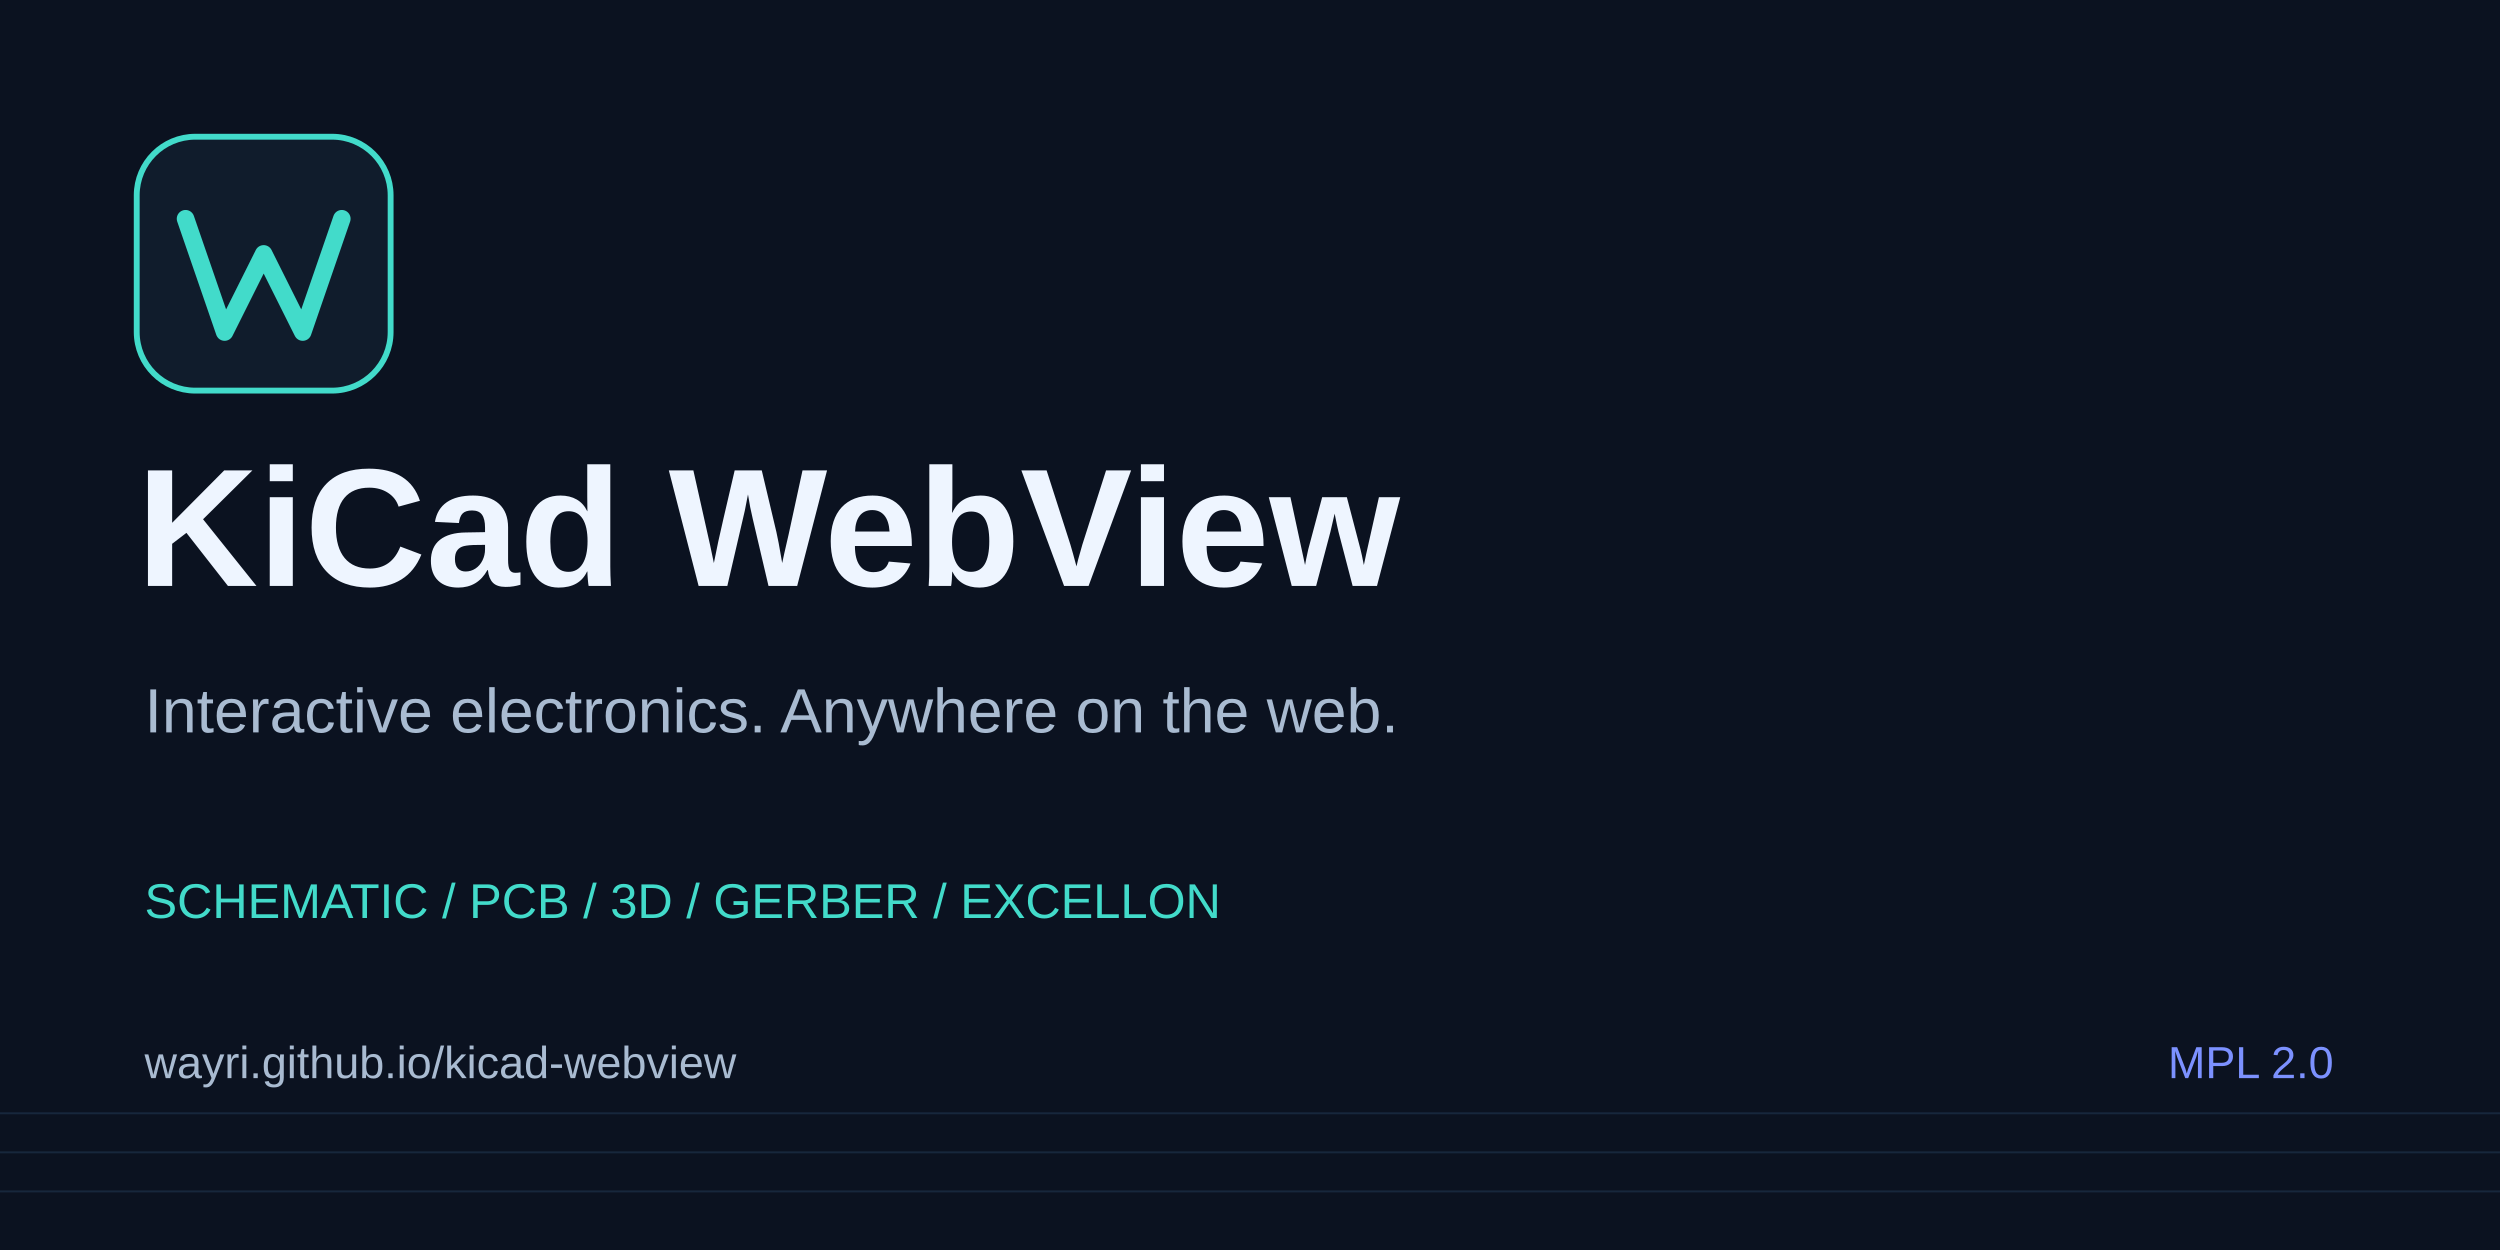
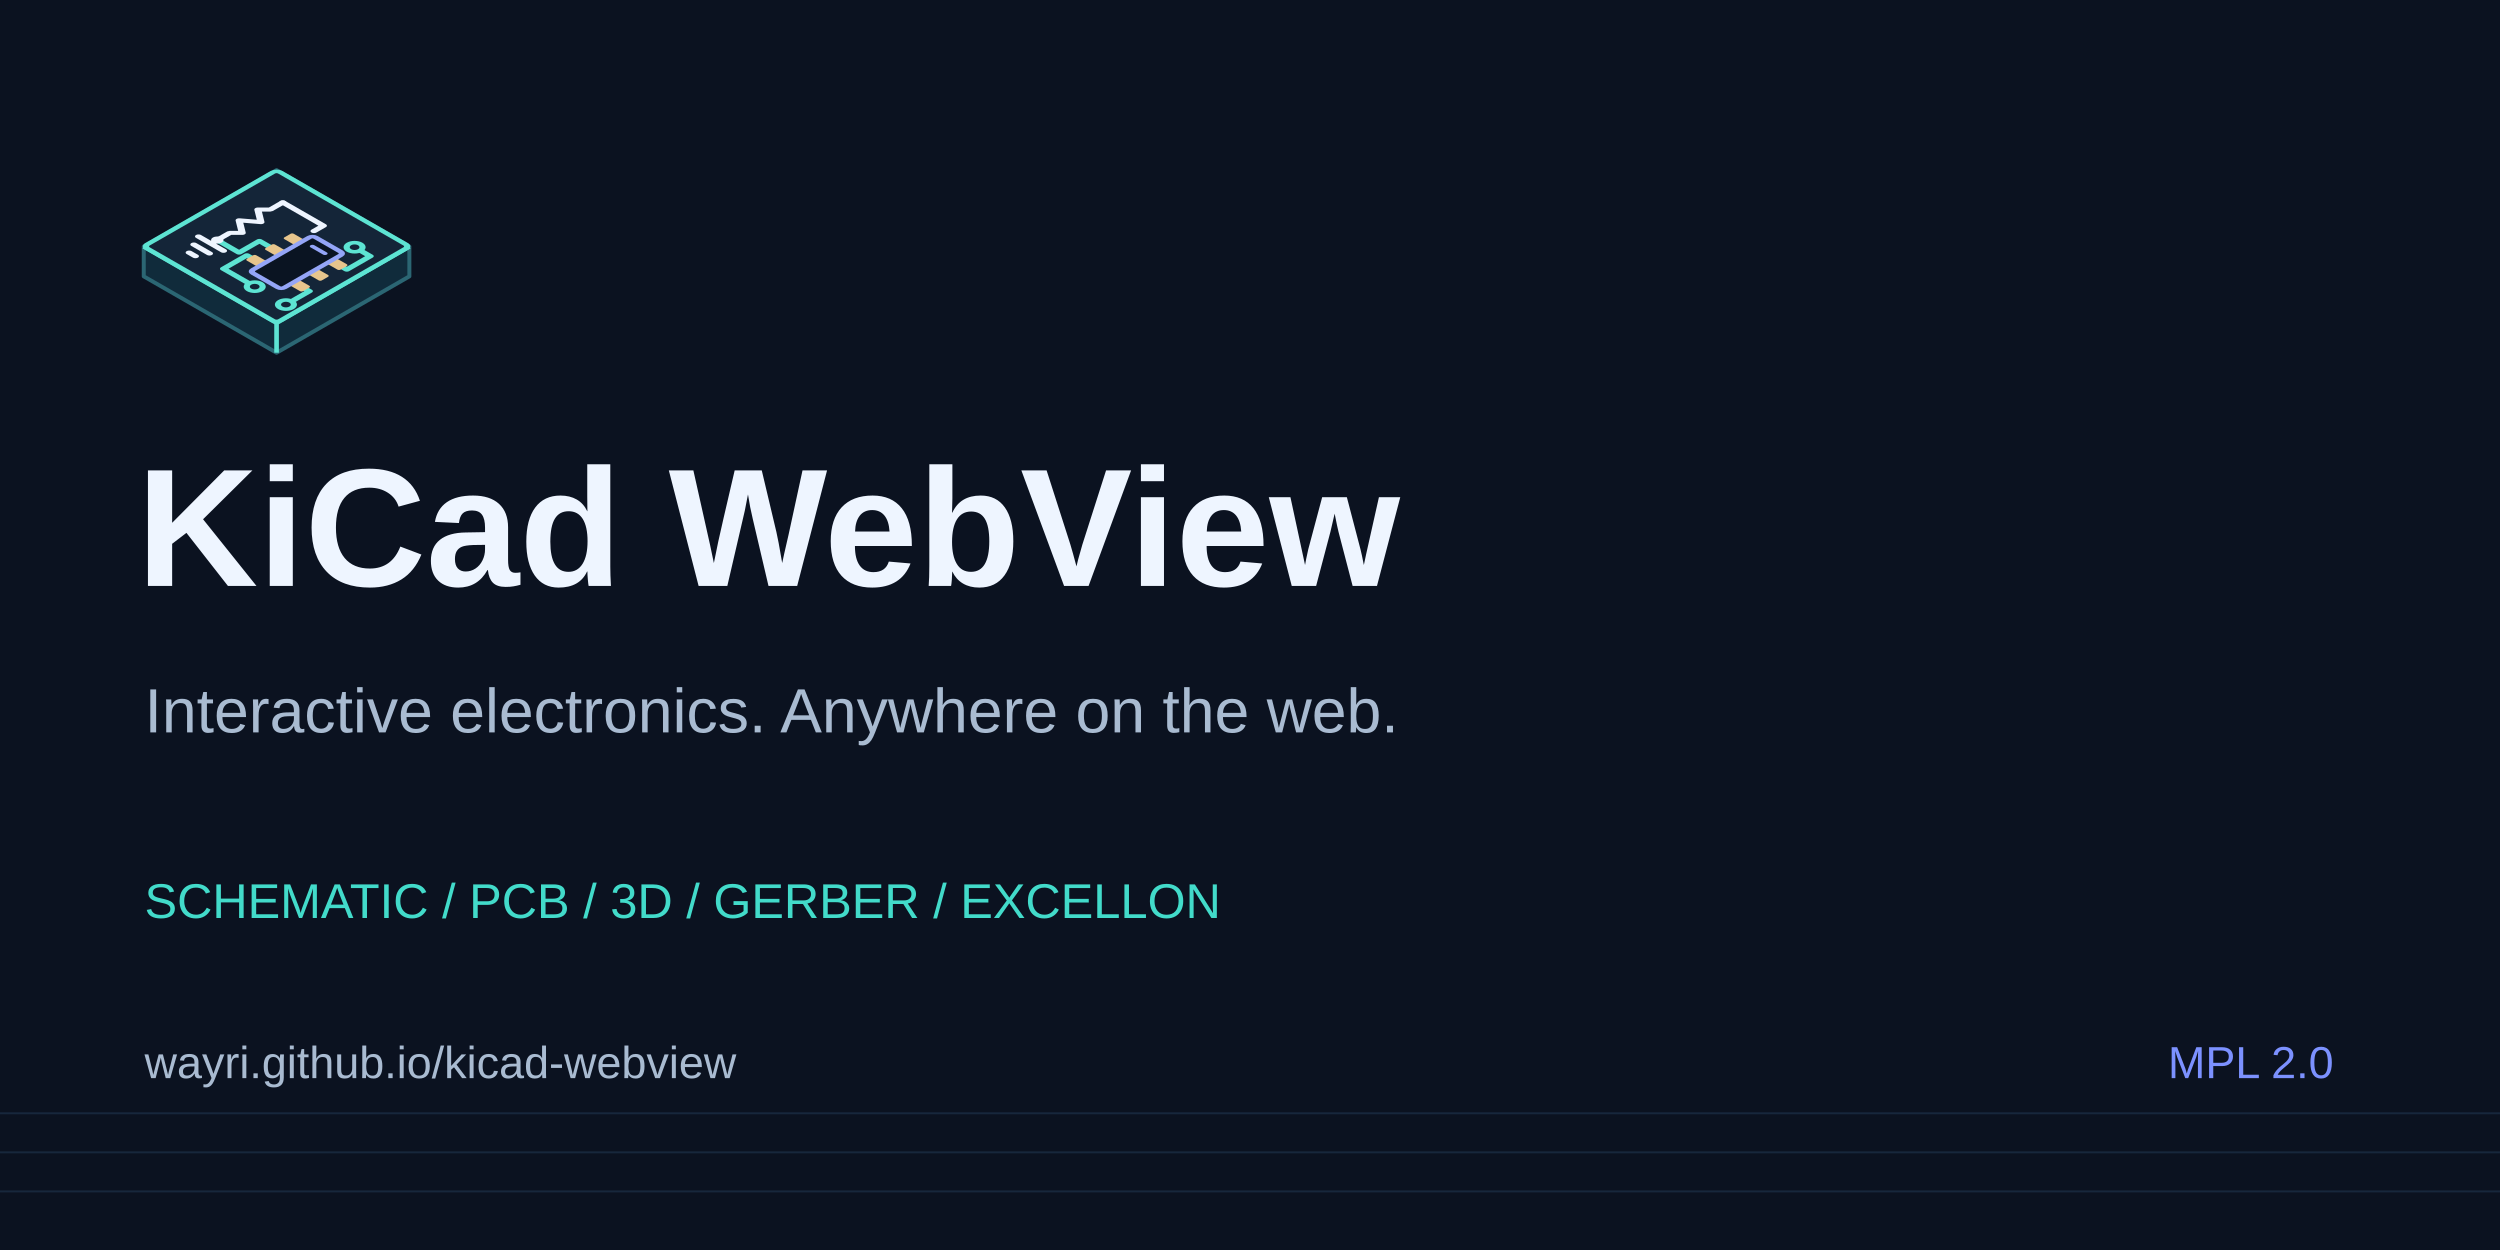
<svg xmlns="http://www.w3.org/2000/svg" width="1280" height="640" viewBox="0 0 1280 640">
  <rect width="1280" height="640" fill="#0b1220" />
  <path d="M0 570H1280M0 590H1280M0 610H1280" stroke="#17273c" />
-   <rect x="70" y="70" width="130" height="130" rx="30" fill="#101c2c" stroke="#42dbca" stroke-width="3" />
-   <path d="M95 112l20 58 20-40 20 40 20-58" stroke="#42dbca" stroke-width="9" fill="none" stroke-linecap="round" stroke-linejoin="round" />
+   <g transform="translate(60 65) scale(1.7)">
+     <g transform="translate(0 5)">
+       <path d="M48 8L88 31V40L48 63L8 40V31Z" fill="#102b3b" stroke="#2b6673" stroke-width="1.2" stroke-linejoin="round" />
+       <path d="M8 31L48 54L88 31M48 54V63" fill="none" stroke="#5de4d3" stroke-width="1.4" stroke-linejoin="round" />
+       <g transform="matrix(.94 .54 -.94 .54 48 8)" stroke-linecap="round" stroke-linejoin="round">
+         <rect width="42.55" height="42.55" rx="1.2" fill="#142538" stroke="#5de4d3" stroke-width="1.4" />
+         <g fill="none" stroke="#eef5ff" stroke-width="1.6">
+           <path d="M10 8V12L8 14L12 17L8 20L12 23L10 25V29" />
+           <path d="M10 8H23V11" />
+           <path d="M10 29V31M6 31H14M7.5 34H12.5M9 37H11" />
+         </g>
+         <g fill="none" stroke="#5de4d3" stroke-width="1.6">
+           <path d="M10 29H17V22.5H21M21 28.5H19V36H29M37 16.5H39V9H34M37 28.5H39V36" />
+         </g>
+         <g fill="#e7c58c">
+           <rect x="20" y="15" width="6" height="3" rx=".5" />
+           <rect x="20" y="21" width="6" height="3" rx=".5" />
+           <rect x="20" y="27" width="6" height="3" rx=".5" />
+           <rect x="32" y="15" width="6" height="3" rx=".5" />
+           <rect x="32" y="21" width="6" height="3" rx=".5" />
+           <rect x="32" y="27" width="6" height="3" rx=".5" />
+         </g>
+         <rect x="24" y="12.5" width="10" height="20" rx="1" fill="#0a1422" stroke="#94a5f7" stroke-width="1.4" />
+         <path d="M27 15.5H31" stroke="#94a5f7" stroke-width="1.2" />
+         <g fill="#142538" stroke="#5de4d3" stroke-width="1.4">
+           <circle cx="34" cy="9" r="1.8" />
+           <circle cx="39" cy="36" r="1.8" />
+           <circle cx="29" cy="36" r="1.8" />
+         </g>
+         <circle cx="10" cy="29" r="1.4" fill="#eef5ff" />
+       </g>
+     </g>
+   </g>
  <text x="70" y="300" fill="#eef5ff" font-family="Arial,sans-serif" font-size="86" font-weight="700">KiCad WebView</text>
  <text x="74" y="375" fill="#a9bbd1" font-family="Arial,sans-serif" font-size="32">Interactive electronics. Anywhere on the web.</text>
  <text x="74" y="470" fill="#42dbca" font-family="Arial,sans-serif" font-size="25">SCHEMATIC / PCB / 3D / GERBER / EXCELLON</text>
  <text x="74" y="552" fill="#a9bbd1" font-family="Arial,sans-serif" font-size="23">wayri.github.io/kicad-webview</text>
  <text x="1110" y="552" fill="#7c91ff" font-family="Arial,sans-serif" font-size="23">MPL 2.0</text>
</svg>
